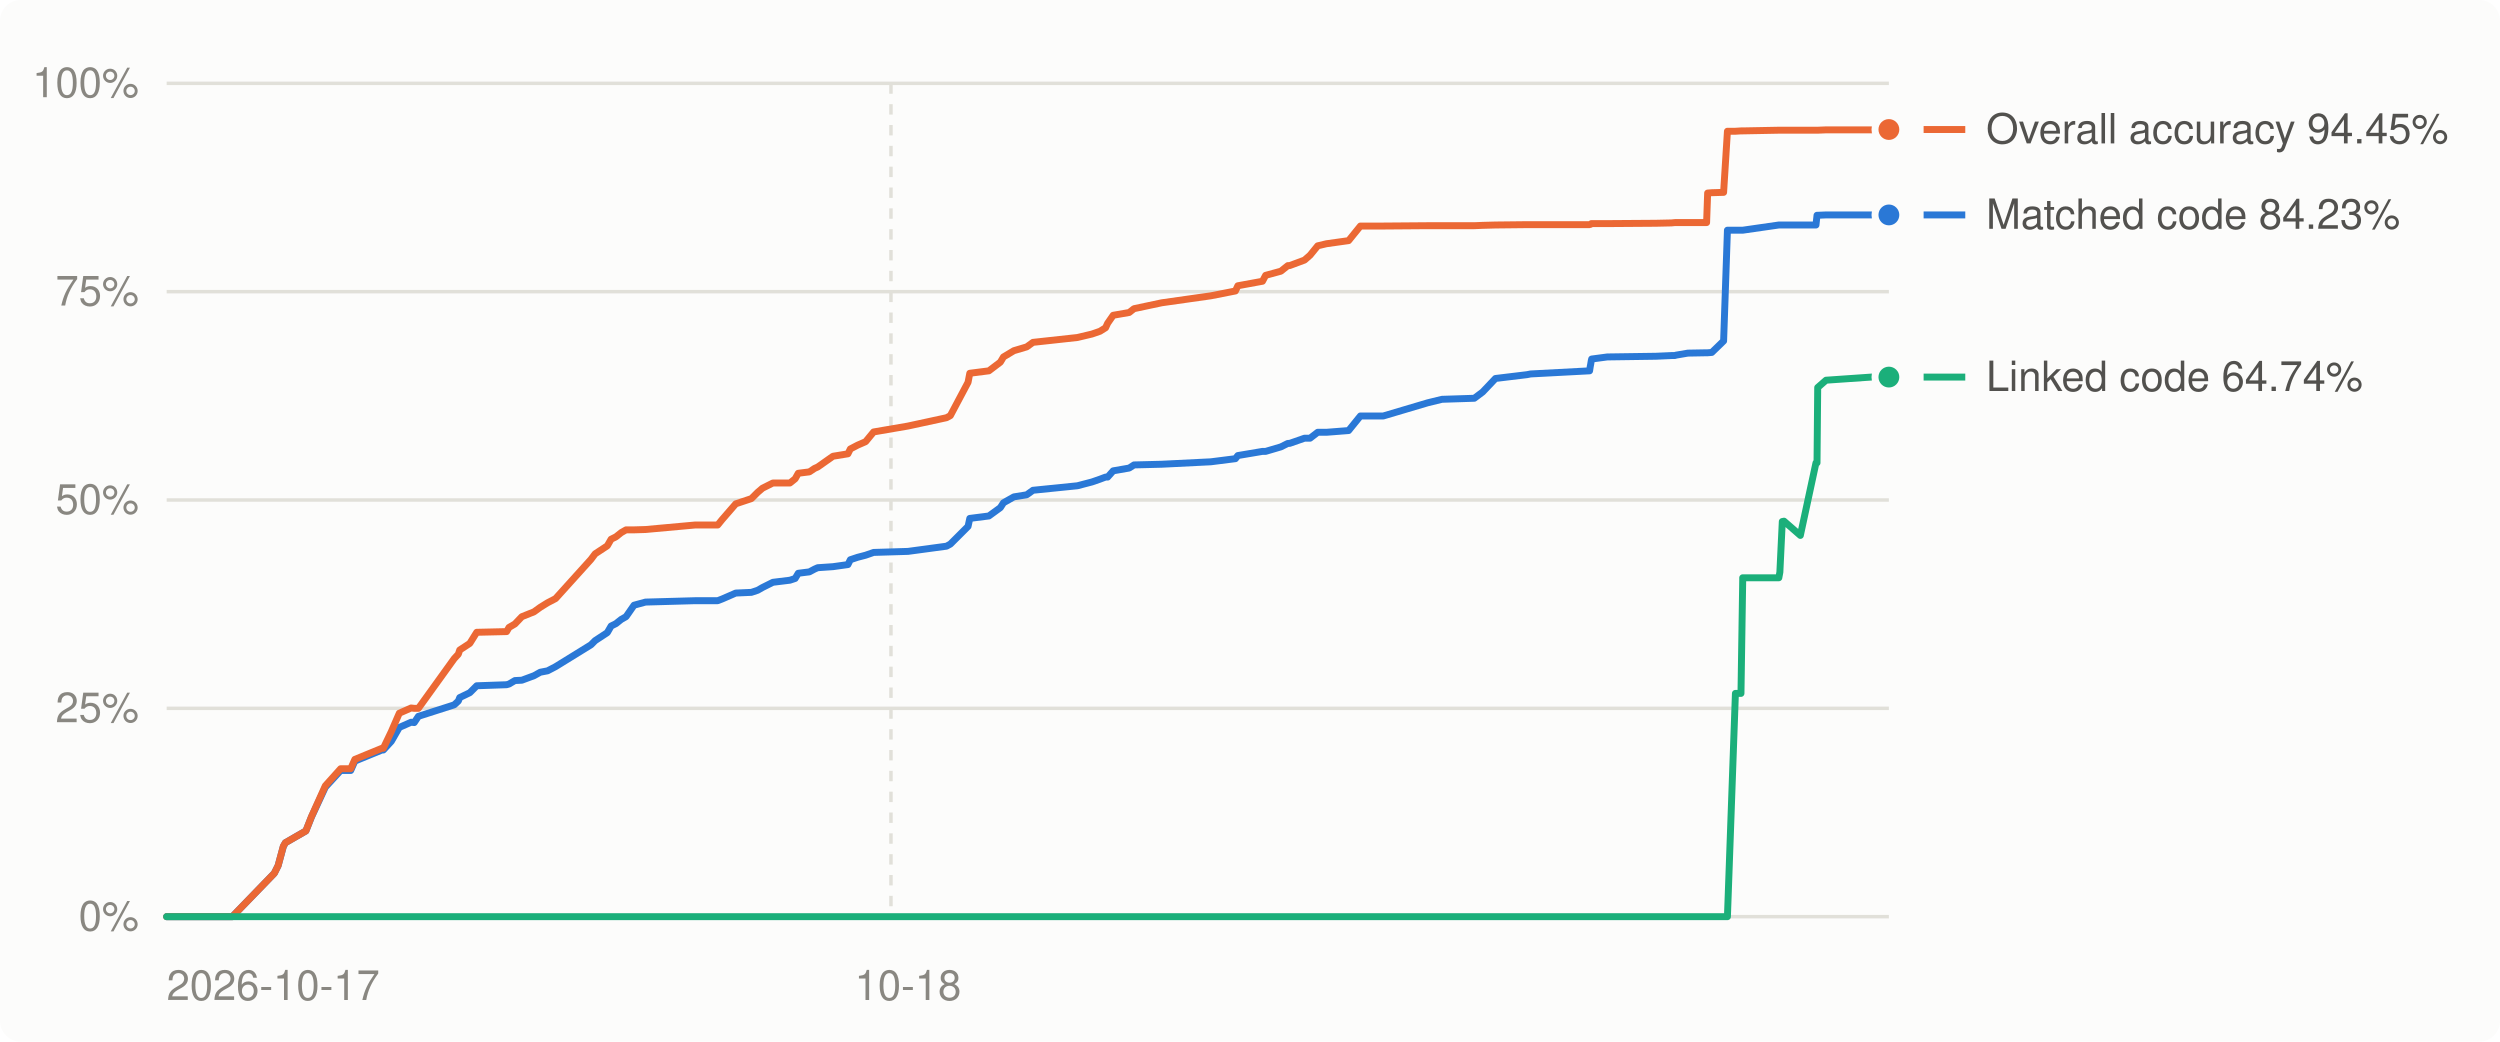
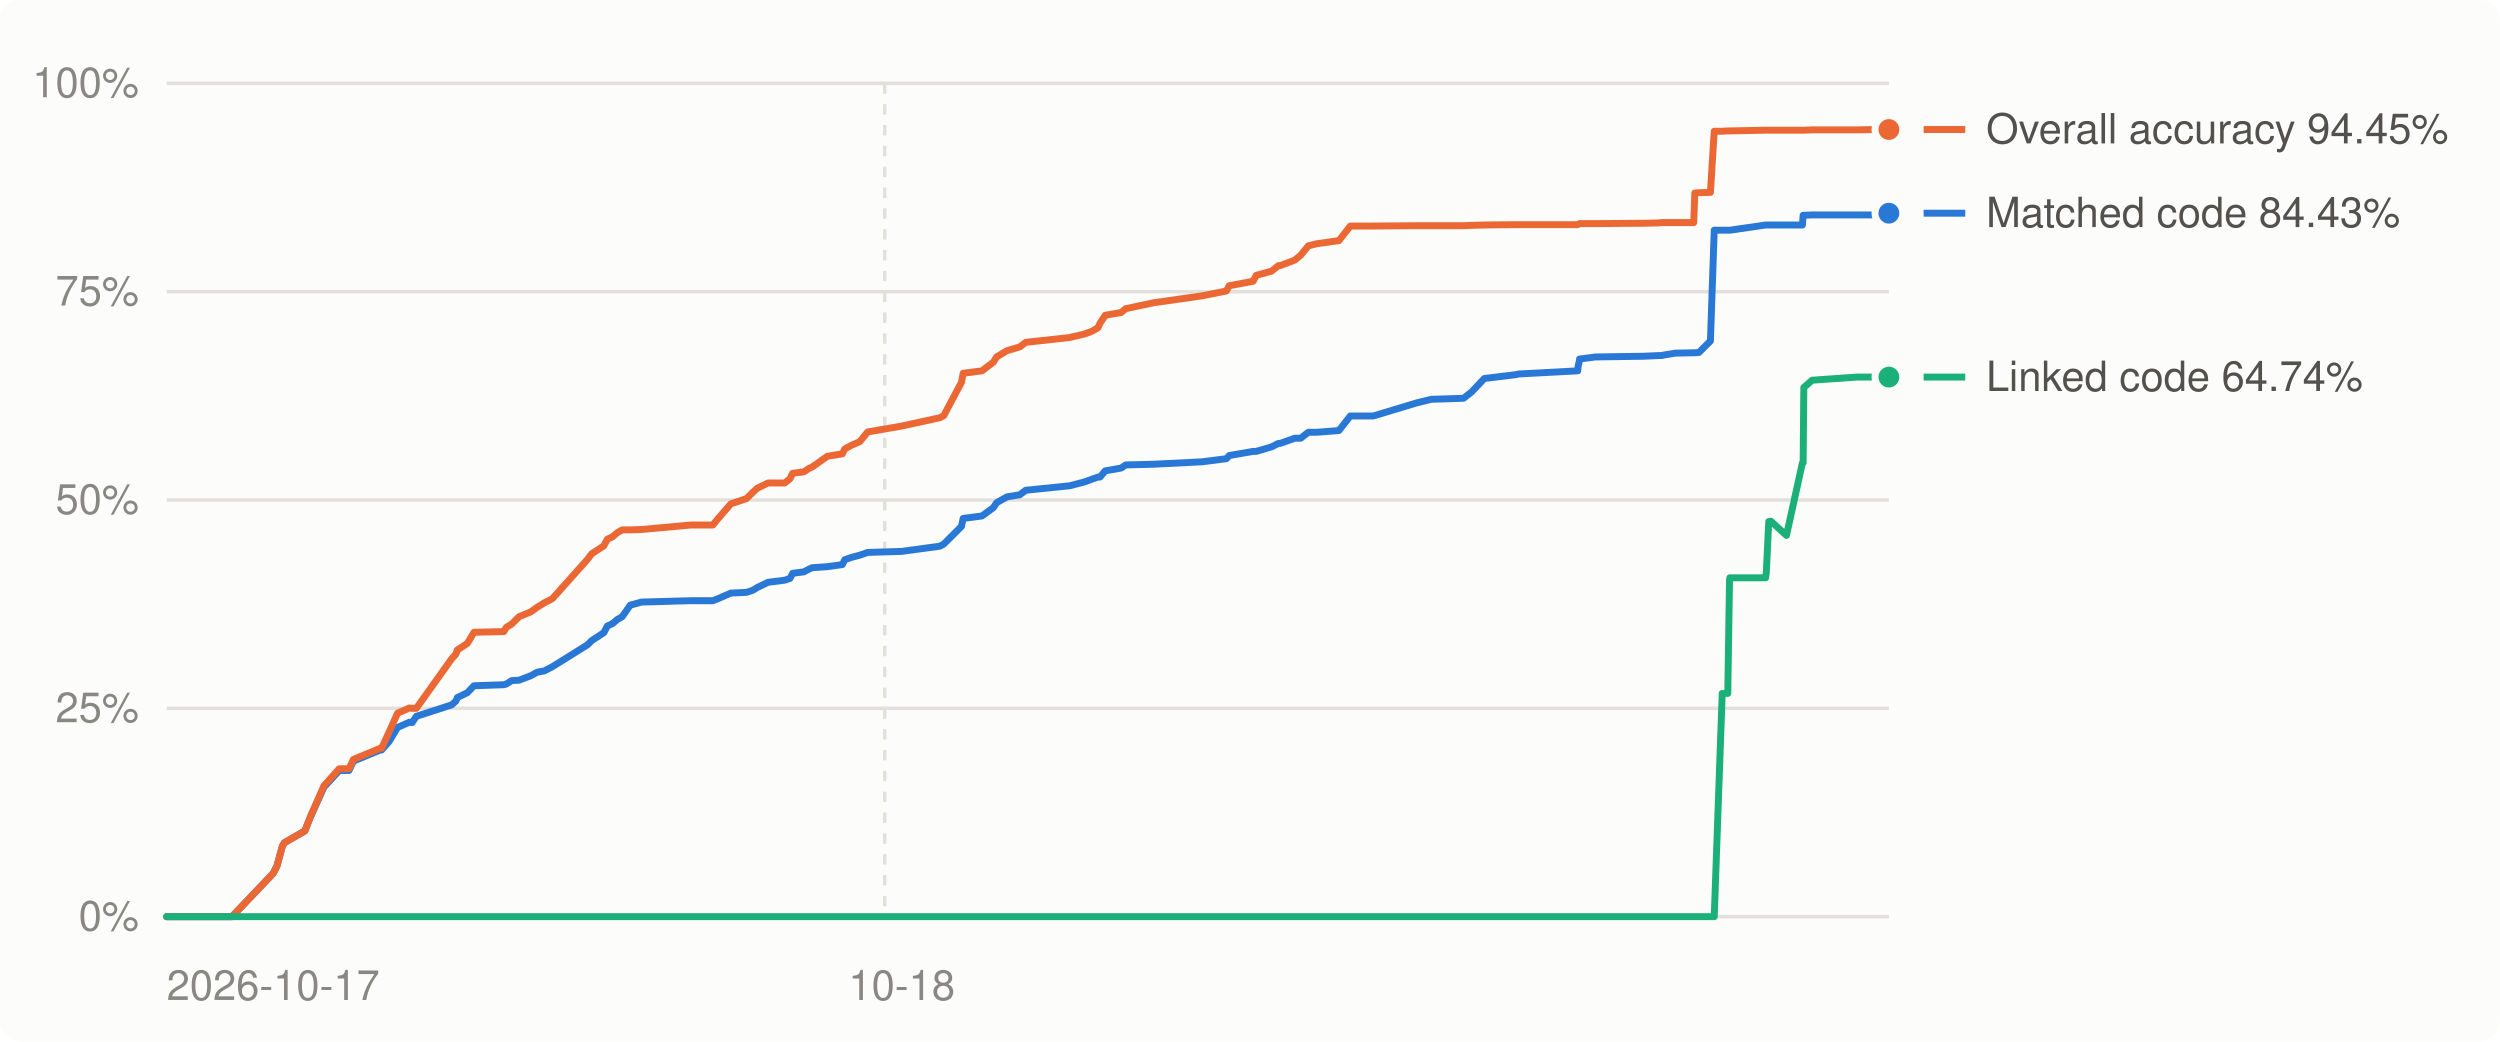
<svg xmlns="http://www.w3.org/2000/svg" viewBox="0 0 720 300" width="720" height="300" role="img" aria-label="Decompilation progress over time">
  <style>
.bg{fill:#fcfcfb}.grid{stroke:#e1e0d9}.muted{fill:#898781}.lbl{fill:#52514e}.ln0{stroke:#2a78d6}.dot0{fill:#2a78d6;stroke:#fcfcfb}.ln1{stroke:#eb6834}.dot1{fill:#eb6834;stroke:#fcfcfb}.ln2{stroke:#1baf7a}.dot2{fill:#1baf7a;stroke:#fcfcfb}
@media (prefers-color-scheme: dark){.bg{fill:#1a1a19}.grid{stroke:#2c2c2a}.muted{fill:#898781}.lbl{fill:#c3c2b7}.ln0{stroke:#3987e5}.dot0{fill:#3987e5;stroke:#1a1a19}.ln1{stroke:#d95926}.dot1{fill:#d95926;stroke:#1a1a19}.ln2{stroke:#199e70}.dot2{fill:#199e70;stroke:#1a1a19}}
text{font:12px -apple-system,BlinkMacSystemFont,'Segoe UI',Helvetica,Arial,sans-serif}
</style>
  <rect class="bg" width="720" height="300" rx="6" />
  <line x1="48" x2="544" y1="264.0" y2="264.0" class="grid" stroke-width="1" />
  <text x="40" y="268.0" class="muted" text-anchor="end">0%</text>
  <line x1="48" x2="544" y1="204.0" y2="204.0" class="grid" stroke-width="1" />
  <text x="40" y="208.0" class="muted" text-anchor="end">25%</text>
  <line x1="48" x2="544" y1="144.0" y2="144.0" class="grid" stroke-width="1" />
  <text x="40" y="148.0" class="muted" text-anchor="end">50%</text>
  <line x1="48" x2="544" y1="84.0" y2="84.0" class="grid" stroke-width="1" />
  <text x="40" y="88.0" class="muted" text-anchor="end">75%</text>
  <line x1="48" x2="544" y1="24.0" y2="24.0" class="grid" stroke-width="1" />
  <text x="40" y="28.0" class="muted" text-anchor="end">100%</text>
-   <line x1="256.6" x2="256.6" y1="24" y2="264" class="grid" stroke-width="1" stroke-dasharray="3 3" />
+   <line x1="254.8" x2="254.8" y1="24" y2="264" class="grid" stroke-width="1" stroke-dasharray="3 3" />
  <text class="muted" x="48.0" y="288" text-anchor="start">2026-10-17</text>
-   <text class="muted" x="261.5" y="288" text-anchor="middle">10-18</text>
-   <polyline points="48.0,264.0 66.9,264.0 79.0,251.5 80.1,249.3 81.6,243.8 82.2,242.7 88.1,239.3 89.7,235.3 93.7,226.7 98.1,221.9 101.0,221.9 102.2,219.2 110.0,216.0 110.4,216.0 112.7,213.5 115.0,209.5 118.4,208.0 119.3,208.1 120.5,206.3 130.8,203.0 132.0,201.9 132.4,200.9 135.3,199.5 137.3,197.5 145.9,197.2 146.6,197.0 148.3,196.0 150.3,195.9 153.8,194.6 155.6,193.6 157.7,193.2 160.0,192.0 170.2,185.7 171.4,184.5 174.9,182.2 176.0,180.3 177.4,179.6 178.9,178.4 180.3,177.6 182.6,174.3 185.9,173.4 200.2,173.0 206.7,173.0 208.0,172.5 211.9,170.8 216.4,170.6 218.2,170.0 219.6,169.2 222.6,167.7 227.5,167.1 229.0,166.6 229.9,165.1 233.1,164.7 234.6,163.9 235.5,163.5 239.9,163.2 244.2,162.6 244.9,161.2 247.0,160.5 249.3,159.9 251.6,159.1 261.5,158.8 272.6,157.3 273.7,156.7 278.8,151.6 279.3,149.3 284.8,148.6 288.1,146.2 289.0,144.8 292.0,143.1 295.7,142.5 297.5,141.2 310.3,139.9 314.5,138.8 316.8,138.0 318.4,137.4 319.0,137.4 320.6,135.6 325.2,134.8 326.6,133.9 334.6,133.7 348.7,133.0 355.8,132.1 356.5,131.2 363.6,130.0 364.5,130.0 368.9,128.7 370.9,127.7 371.4,127.7 375.7,126.2 377.3,126.2 379.5,124.5 382.0,124.5 388.4,124.0 391.8,119.8 398.4,119.8 411.2,116.0 415.3,115.0 424.6,114.7 427.0,112.9 430.7,109.0 439.8,107.9 440.8,107.7 457.8,106.8 458.0,105.5 458.1,105.0 458.3,103.8 458.4,103.4 462.9,102.8 476.9,102.6 481.4,102.4 482.4,102.4 482.6,102.3 486.1,101.7 491.5,101.6 491.8,101.6 493.0,101.5 496.4,98.2 497.5,66.3 499.8,66.3 501.4,66.3 501.9,66.3 501.9,66.3 512.3,64.8 512.6,64.8 513.3,64.8 513.8,64.8 518.5,64.8 523.0,64.8 523.3,62.0 523.5,62.0 525.9,61.9 538.9,61.9 544.0,61.9" fill="none" class="ln0" stroke-width="2" stroke-linejoin="round" stroke-linecap="round" />
-   <polyline points="48.0,264.0 66.9,264.0 79.0,251.5 80.1,249.3 81.6,243.7 82.2,242.7 88.1,239.3 89.7,235.2 93.7,226.3 98.1,221.4 101.0,221.4 102.2,218.7 110.0,215.5 110.4,215.5 112.7,210.7 115.0,205.4 118.4,203.9 119.3,204.0 120.5,204.0 130.8,189.7 132.0,188.4 132.4,187.2 135.3,185.3 137.3,182.1 145.9,181.9 146.6,180.7 148.3,179.7 150.3,177.6 153.8,176.2 155.6,174.9 157.7,173.6 160.0,172.4 170.2,161.1 171.4,159.5 174.9,157.2 176.0,155.3 177.4,154.6 178.9,153.4 180.3,152.6 182.6,152.6 185.9,152.5 200.2,151.2 206.7,151.2 208.0,149.6 211.9,145.1 216.4,143.6 218.2,141.8 219.6,140.6 222.6,139.1 227.5,139.1 229.0,137.9 229.9,136.3 233.1,135.9 234.6,134.9 235.5,134.5 239.9,131.4 244.2,130.7 244.9,129.3 247.0,128.2 249.3,127.2 251.6,124.4 261.5,122.7 272.6,120.3 273.7,119.7 278.8,110.1 279.3,107.5 284.8,106.8 288.1,104.3 289.0,102.8 292.0,101.0 295.7,99.9 297.5,98.6 310.3,97.2 314.5,96.2 316.8,95.4 318.4,94.4 319.0,93.1 320.6,90.8 325.2,90.0 326.6,88.9 334.6,87.2 348.7,85.2 355.8,83.8 356.5,82.3 363.6,81.0 364.5,79.3 368.9,78.1 370.9,76.5 371.4,76.5 375.7,74.9 377.3,73.5 379.5,70.8 382.0,70.2 388.4,69.3 391.8,65.1 398.4,65.1 411.2,65.0 415.3,65.0 424.6,65.0 427.0,64.9 430.7,64.8 439.8,64.7 440.8,64.7 457.8,64.7 458.0,64.6 458.1,64.6 458.3,64.4 458.4,64.4 462.9,64.4 476.9,64.3 481.4,64.2 482.4,64.1 482.6,64.1 486.1,64.1 491.5,64.1 491.8,55.6 493.0,55.5 496.4,55.4 497.5,37.8 499.8,37.8 501.4,37.7 501.9,37.7 501.9,37.7 512.3,37.5 512.6,37.5 513.3,37.5 513.8,37.5 518.5,37.5 523.0,37.5 523.3,37.5 523.5,37.5 525.9,37.4 538.9,37.4 544.0,37.3" fill="none" class="ln1" stroke-width="2" stroke-linejoin="round" stroke-linecap="round" />
-   <polyline points="48.0,264.0 66.9,264.0 79.0,264.0 80.1,264.0 81.6,264.0 82.2,264.0 88.1,264.0 89.7,264.0 93.7,264.0 98.1,264.0 101.0,264.0 102.2,264.0 110.0,264.0 110.4,264.0 112.7,264.0 115.0,264.0 118.4,264.0 119.3,264.0 120.5,264.0 130.8,264.0 132.0,264.0 132.4,264.0 135.3,264.0 137.3,264.0 145.9,264.0 146.6,264.0 148.3,264.0 150.3,264.0 153.8,264.0 155.6,264.0 157.7,264.0 160.0,264.0 170.2,264.0 171.4,264.0 174.9,264.0 176.0,264.0 177.4,264.0 178.9,264.0 180.3,264.0 182.6,264.0 185.9,264.0 200.2,264.0 206.7,264.0 208.0,264.0 211.9,264.0 216.4,264.0 218.2,264.0 219.6,264.0 222.6,264.0 227.5,264.0 229.0,264.0 229.9,264.0 233.1,264.0 234.6,264.0 235.5,264.0 239.9,264.0 244.2,264.0 244.9,264.0 247.0,264.0 249.3,264.0 251.6,264.0 261.5,264.0 272.6,264.0 273.7,264.0 278.8,264.0 279.3,264.0 284.8,264.0 288.1,264.0 289.0,264.0 292.0,264.0 295.7,264.0 297.5,264.0 310.3,264.0 314.5,264.0 316.8,264.0 318.4,264.0 319.0,264.0 320.6,264.0 325.2,264.0 326.6,264.0 334.6,264.0 348.7,264.0 355.8,264.0 356.5,264.0 363.6,264.0 364.5,264.0 368.9,264.0 370.9,264.0 371.4,264.0 375.7,264.0 377.3,264.0 379.5,264.0 382.0,264.0 388.4,264.0 391.8,264.0 398.4,264.0 411.2,264.0 415.3,264.0 424.6,264.0 427.0,264.0 430.7,264.0 439.8,264.0 440.8,264.0 457.8,264.0 458.0,264.0 458.1,264.0 458.3,264.0 458.4,264.0 462.9,264.0 476.9,264.0 481.4,264.0 482.4,264.0 482.6,264.0 486.1,264.0 491.5,264.0 491.8,264.0 493.0,264.0 496.4,264.0 497.5,264.0 499.8,199.7 501.4,199.7 501.9,167.1 501.9,166.4 512.3,166.4 512.6,164.8 513.3,150.2 513.8,150.1 518.5,154.2 523.0,133.3 523.3,133.3 523.5,111.6 525.9,109.5 538.9,108.6 544.0,108.6" fill="none" class="ln2" stroke-width="2" stroke-linejoin="round" stroke-linecap="round" />
-   <circle cx="544.0" cy="61.9" r="4" class="dot0" stroke-width="2" />
+   <text class="muted" x="259.7" y="288" text-anchor="middle">10-18</text>
+   <polyline points="48.0,264.0 66.8,264.0 78.7,251.5 79.8,249.3 81.3,243.8 81.9,242.7 87.8,239.3 89.4,235.3 93.3,226.7 97.7,221.9 100.5,221.9 101.8,219.2 109.5,216.0 109.9,216.0 112.1,213.5 114.5,209.5 117.9,208.0 118.7,208.1 119.9,206.3 130.1,203.0 131.3,201.9 131.7,200.9 134.6,199.5 136.5,197.5 145.1,197.2 145.8,197.0 147.4,196.0 149.5,195.9 152.9,194.6 154.7,193.6 156.8,193.2 159.1,192.0 169.2,185.7 170.4,184.5 173.9,182.2 174.9,180.3 176.4,179.6 177.8,178.4 179.2,177.6 181.5,174.3 184.7,173.4 199.0,173.0 205.3,173.0 206.6,172.5 210.5,170.8 215.0,170.6 216.8,170.0 218.1,169.2 221.2,167.7 226.0,167.1 227.5,166.6 228.3,165.1 231.5,164.7 233.0,163.9 233.9,163.5 238.3,163.2 242.6,162.6 243.3,161.2 245.3,160.5 247.6,159.9 249.9,159.1 259.7,158.8 270.7,157.3 271.8,156.7 276.9,151.6 277.4,149.3 282.8,148.6 286.1,146.2 287.0,144.8 290.0,143.1 293.7,142.5 295.4,141.2 308.1,139.9 312.3,138.8 314.5,138.0 316.2,137.4 316.8,137.4 318.3,135.6 322.9,134.8 324.2,133.9 332.2,133.7 346.2,133.0 353.2,132.1 354.0,131.2 360.9,130.0 361.8,130.0 366.2,128.7 368.2,127.7 368.7,127.7 372.9,126.2 374.6,126.2 376.8,124.5 379.2,124.5 385.6,124.0 388.9,119.8 395.5,119.8 408.1,116.0 412.2,115.0 421.5,114.7 423.8,112.9 427.5,109.0 436.6,107.9 437.5,107.7 454.4,106.8 454.5,105.5 454.6,105.0 454.9,103.8 454.9,103.4 459.5,102.8 473.3,102.6 477.8,102.4 478.7,102.4 478.9,102.3 482.5,101.7 487.8,101.6 488.1,101.6 489.3,101.5 492.6,98.2 493.7,66.3 496.0,66.3 497.6,66.3 498.1,66.3 498.2,66.3 508.5,64.8 508.7,64.8 509.4,64.8 510.0,64.8 514.5,64.8 519.1,64.8 519.3,62.0 519.5,62.0 521.9,61.9 534.8,61.9 539.9,61.9 544.0,61.4" fill="none" class="ln0" stroke-width="2" stroke-linejoin="round" stroke-linecap="round" />
+   <polyline points="48.0,264.0 66.8,264.0 78.7,251.5 79.8,249.3 81.3,243.7 81.9,242.7 87.8,239.3 89.4,235.2 93.3,226.3 97.7,221.4 100.5,221.4 101.8,218.7 109.5,215.5 109.9,215.5 112.1,210.7 114.5,205.4 117.9,203.9 118.7,204.0 119.9,204.0 130.1,189.7 131.3,188.4 131.7,187.2 134.6,185.3 136.5,182.1 145.1,181.9 145.8,180.7 147.4,179.7 149.5,177.6 152.9,176.2 154.7,174.9 156.8,173.6 159.1,172.4 169.2,161.1 170.4,159.5 173.9,157.2 174.9,155.3 176.4,154.6 177.8,153.4 179.2,152.6 181.5,152.6 184.7,152.5 199.0,151.2 205.3,151.2 206.6,149.6 210.5,145.1 215.0,143.6 216.8,141.8 218.1,140.6 221.2,139.1 226.0,139.1 227.5,137.9 228.3,136.3 231.5,135.9 233.0,134.9 233.9,134.5 238.3,131.4 242.6,130.7 243.3,129.3 245.3,128.2 247.6,127.2 249.9,124.4 259.7,122.7 270.7,120.3 271.8,119.7 276.9,110.1 277.4,107.5 282.8,106.8 286.1,104.3 287.0,102.8 290.0,101.0 293.7,99.9 295.4,98.6 308.1,97.2 312.3,96.2 314.5,95.4 316.2,94.4 316.8,93.1 318.3,90.8 322.9,90.0 324.2,88.9 332.2,87.2 346.2,85.2 353.2,83.8 354.0,82.3 360.9,81.0 361.8,79.3 366.2,78.1 368.2,76.5 368.7,76.5 372.9,74.9 374.6,73.5 376.8,70.8 379.2,70.2 385.6,69.3 388.9,65.1 395.5,65.1 408.1,65.0 412.2,65.0 421.5,65.0 423.8,64.9 427.5,64.8 436.6,64.7 437.5,64.7 454.4,64.7 454.5,64.6 454.6,64.6 454.9,64.4 454.9,64.4 459.5,64.4 473.3,64.3 477.8,64.2 478.7,64.1 478.9,64.1 482.5,64.1 487.8,64.1 488.1,55.6 489.3,55.5 492.6,55.4 493.7,37.8 496.0,37.8 497.6,37.7 498.1,37.7 498.2,37.7 508.5,37.5 508.7,37.5 509.4,37.5 510.0,37.5 514.5,37.5 519.1,37.5 519.3,37.5 519.5,37.5 521.9,37.4 534.8,37.4 539.9,37.3 544.0,37.3" fill="none" class="ln1" stroke-width="2" stroke-linejoin="round" stroke-linecap="round" />
+   <polyline points="48.0,264.0 66.8,264.0 78.7,264.0 79.8,264.0 81.3,264.0 81.9,264.0 87.8,264.0 89.4,264.0 93.3,264.0 97.7,264.0 100.5,264.0 101.8,264.0 109.5,264.0 109.9,264.0 112.1,264.0 114.5,264.0 117.9,264.0 118.7,264.0 119.9,264.0 130.1,264.0 131.3,264.0 131.7,264.0 134.6,264.0 136.5,264.0 145.1,264.0 145.8,264.0 147.4,264.0 149.5,264.0 152.9,264.0 154.7,264.0 156.8,264.0 159.1,264.0 169.2,264.0 170.4,264.0 173.9,264.0 174.9,264.0 176.4,264.0 177.8,264.0 179.2,264.0 181.5,264.0 184.7,264.0 199.0,264.0 205.3,264.0 206.6,264.0 210.5,264.0 215.0,264.0 216.8,264.0 218.1,264.0 221.2,264.0 226.0,264.0 227.5,264.0 228.3,264.0 231.5,264.0 233.0,264.0 233.9,264.0 238.3,264.0 242.6,264.0 243.3,264.0 245.3,264.0 247.6,264.0 249.9,264.0 259.7,264.0 270.7,264.0 271.8,264.0 276.9,264.0 277.4,264.0 282.8,264.0 286.1,264.0 287.0,264.0 290.0,264.0 293.7,264.0 295.4,264.0 308.1,264.0 312.3,264.0 314.5,264.0 316.2,264.0 316.8,264.0 318.3,264.0 322.9,264.0 324.2,264.0 332.2,264.0 346.2,264.0 353.2,264.0 354.0,264.0 360.9,264.0 361.8,264.0 366.2,264.0 368.2,264.0 368.7,264.0 372.9,264.0 374.6,264.0 376.8,264.0 379.2,264.0 385.6,264.0 388.9,264.0 395.5,264.0 408.1,264.0 412.2,264.0 421.5,264.0 423.8,264.0 427.5,264.0 436.6,264.0 437.5,264.0 454.4,264.0 454.5,264.0 454.6,264.0 454.9,264.0 454.9,264.0 459.5,264.0 473.3,264.0 477.8,264.0 478.7,264.0 478.9,264.0 482.5,264.0 487.8,264.0 488.1,264.0 489.3,264.0 492.6,264.0 493.7,264.0 496.0,199.7 497.6,199.7 498.1,167.1 498.2,166.4 508.5,166.4 508.7,164.8 509.4,150.2 510.0,150.1 514.5,154.2 519.1,133.3 519.3,133.3 519.5,111.6 521.9,109.5 534.8,108.6 539.9,108.6 544.0,108.6" fill="none" class="ln2" stroke-width="2" stroke-linejoin="round" stroke-linecap="round" />
+   <circle cx="544.0" cy="61.4" r="4" class="dot0" stroke-width="2" />
  <circle cx="544.0" cy="37.3" r="4" class="dot1" stroke-width="2" />
  <circle cx="544.0" cy="108.6" r="4" class="dot2" stroke-width="2" />
  <line x1="554" x2="566" y1="108.6" y2="108.6" class="ln2" stroke-width="2" />
  <text class="lbl" x="572" y="112.6">Linked code 64.74%</text>
-   <line x1="554" x2="566" y1="61.9" y2="61.9" class="ln0" stroke-width="2" />
-   <text class="lbl" x="572" y="65.9">Matched code 84.23%</text>
+   <line x1="554" x2="566" y1="61.4" y2="61.4" class="ln0" stroke-width="2" />
+   <text class="lbl" x="572" y="65.4">Matched code 84.43%</text>
  <line x1="554" x2="566" y1="37.3" y2="37.3" class="ln1" stroke-width="2" />
  <text class="lbl" x="572" y="41.3">Overall accuracy 94.45%</text>
</svg>
